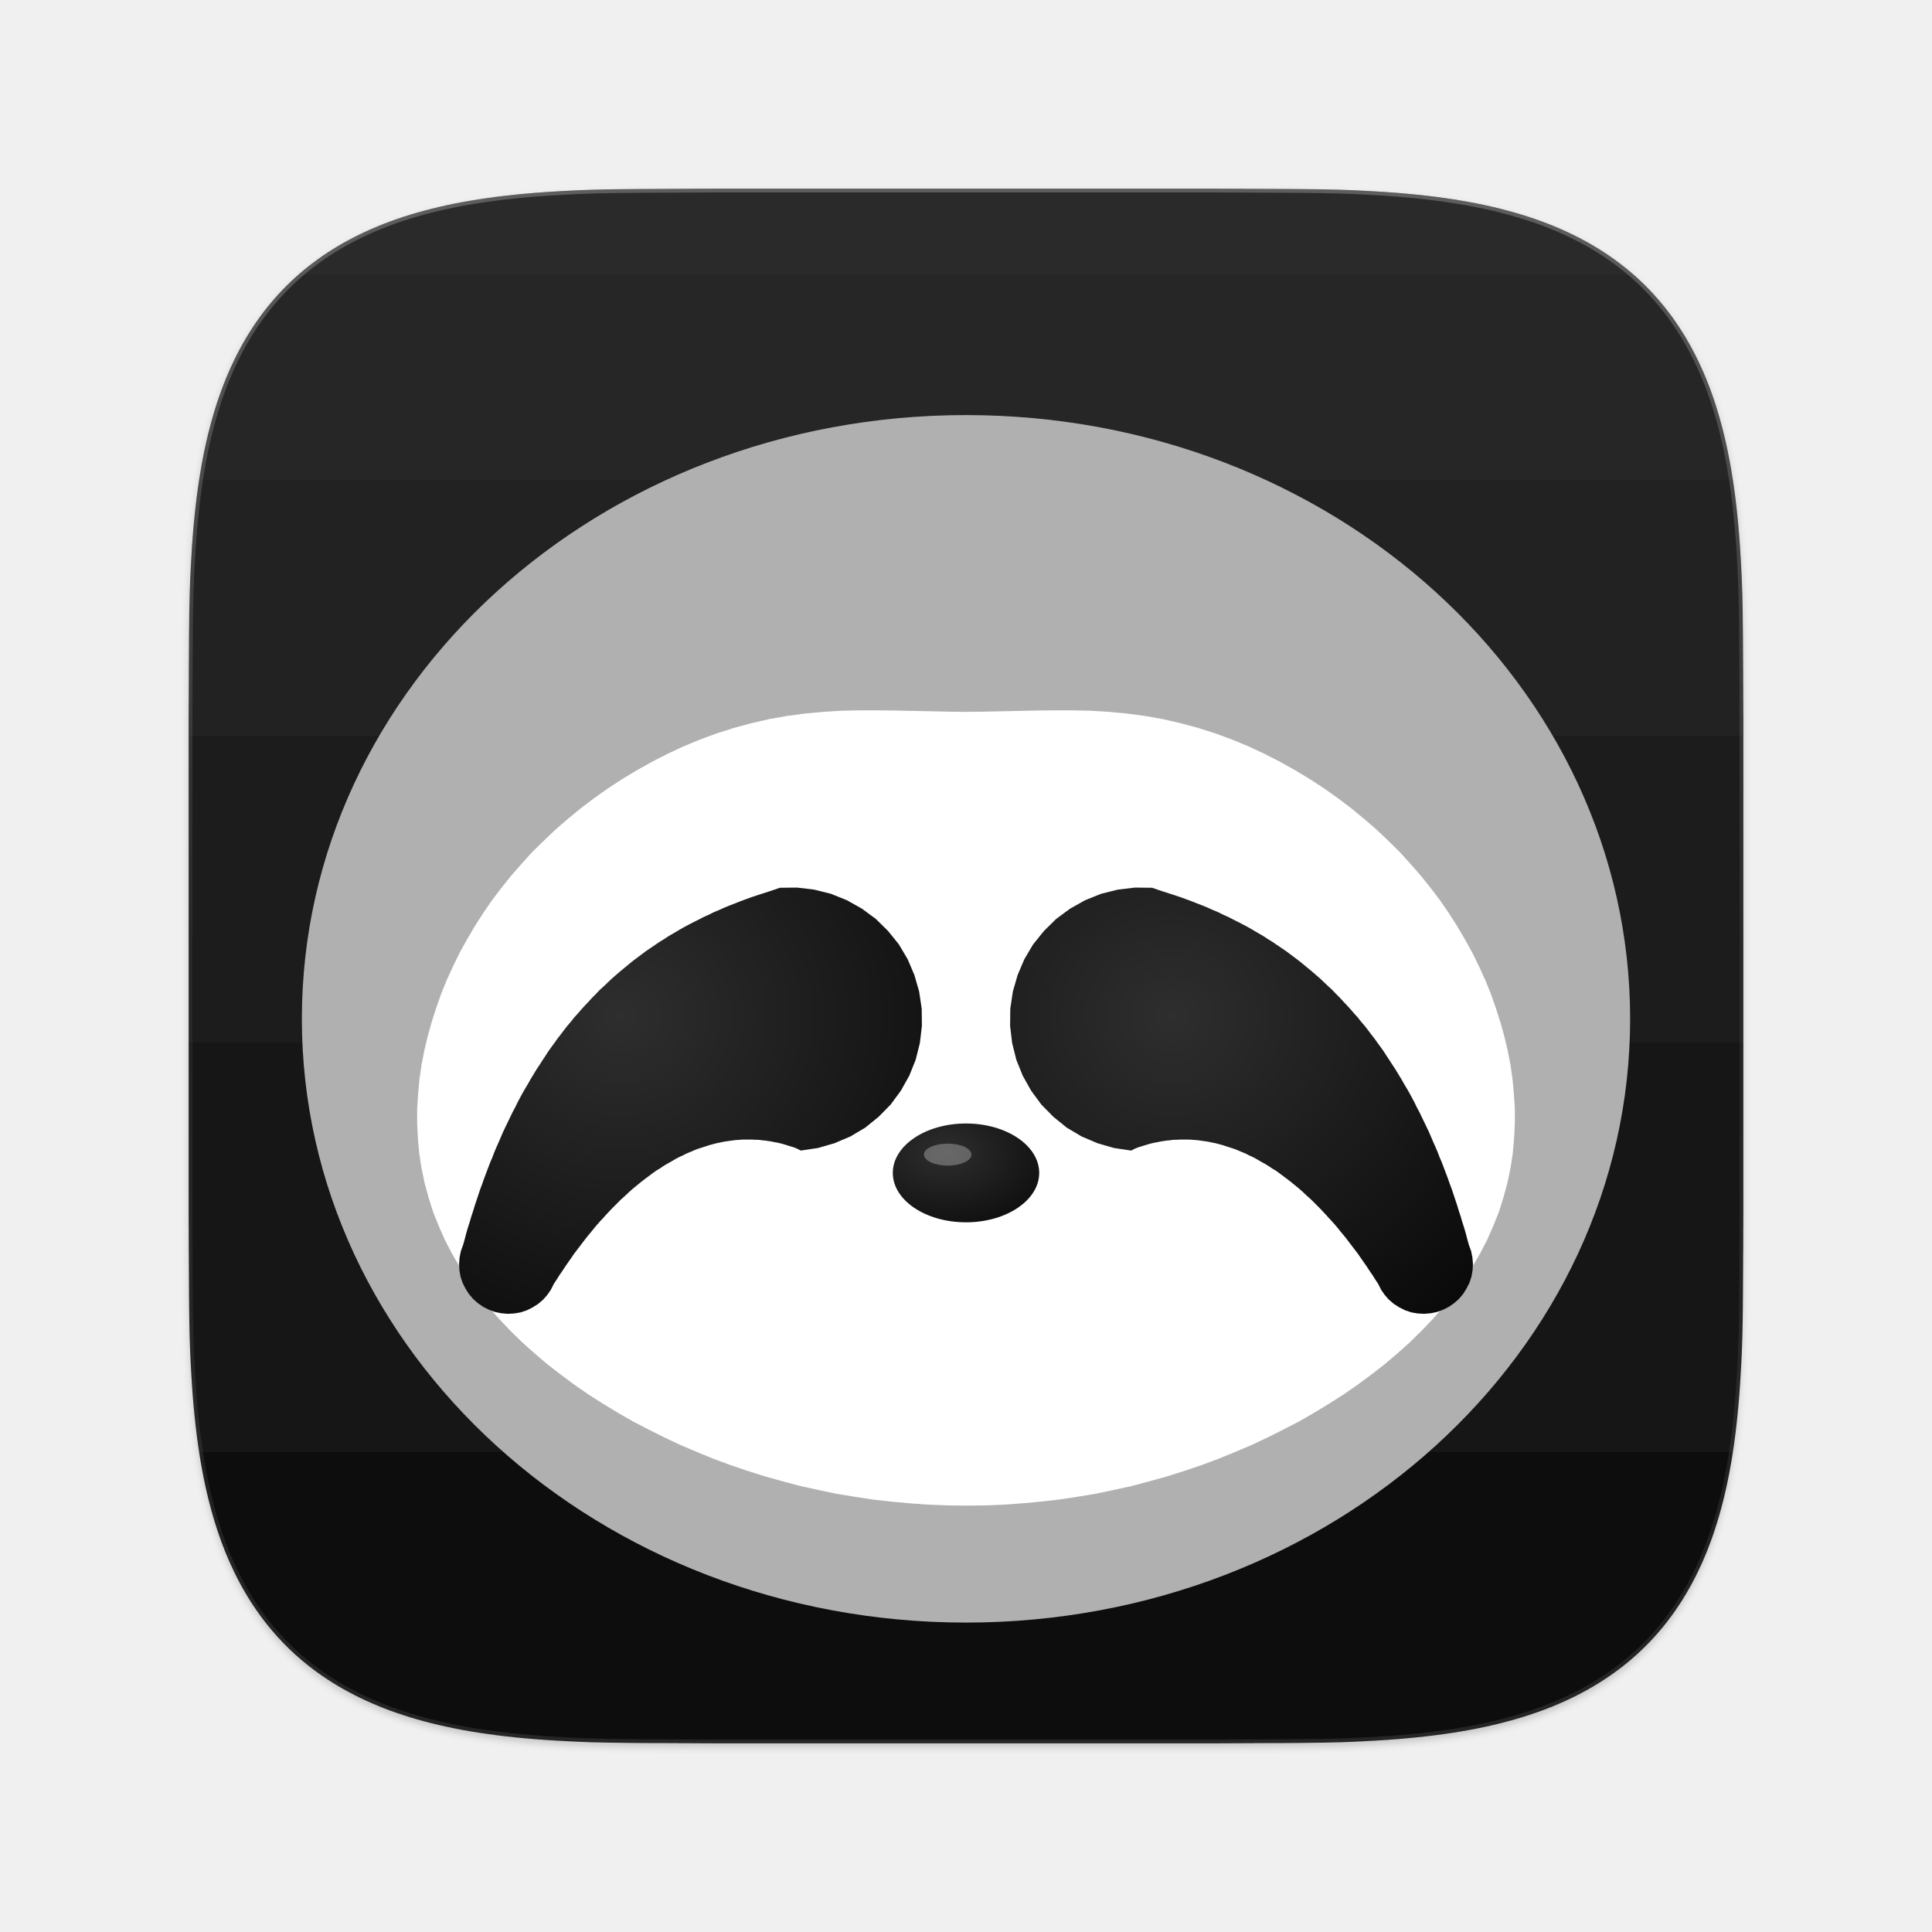
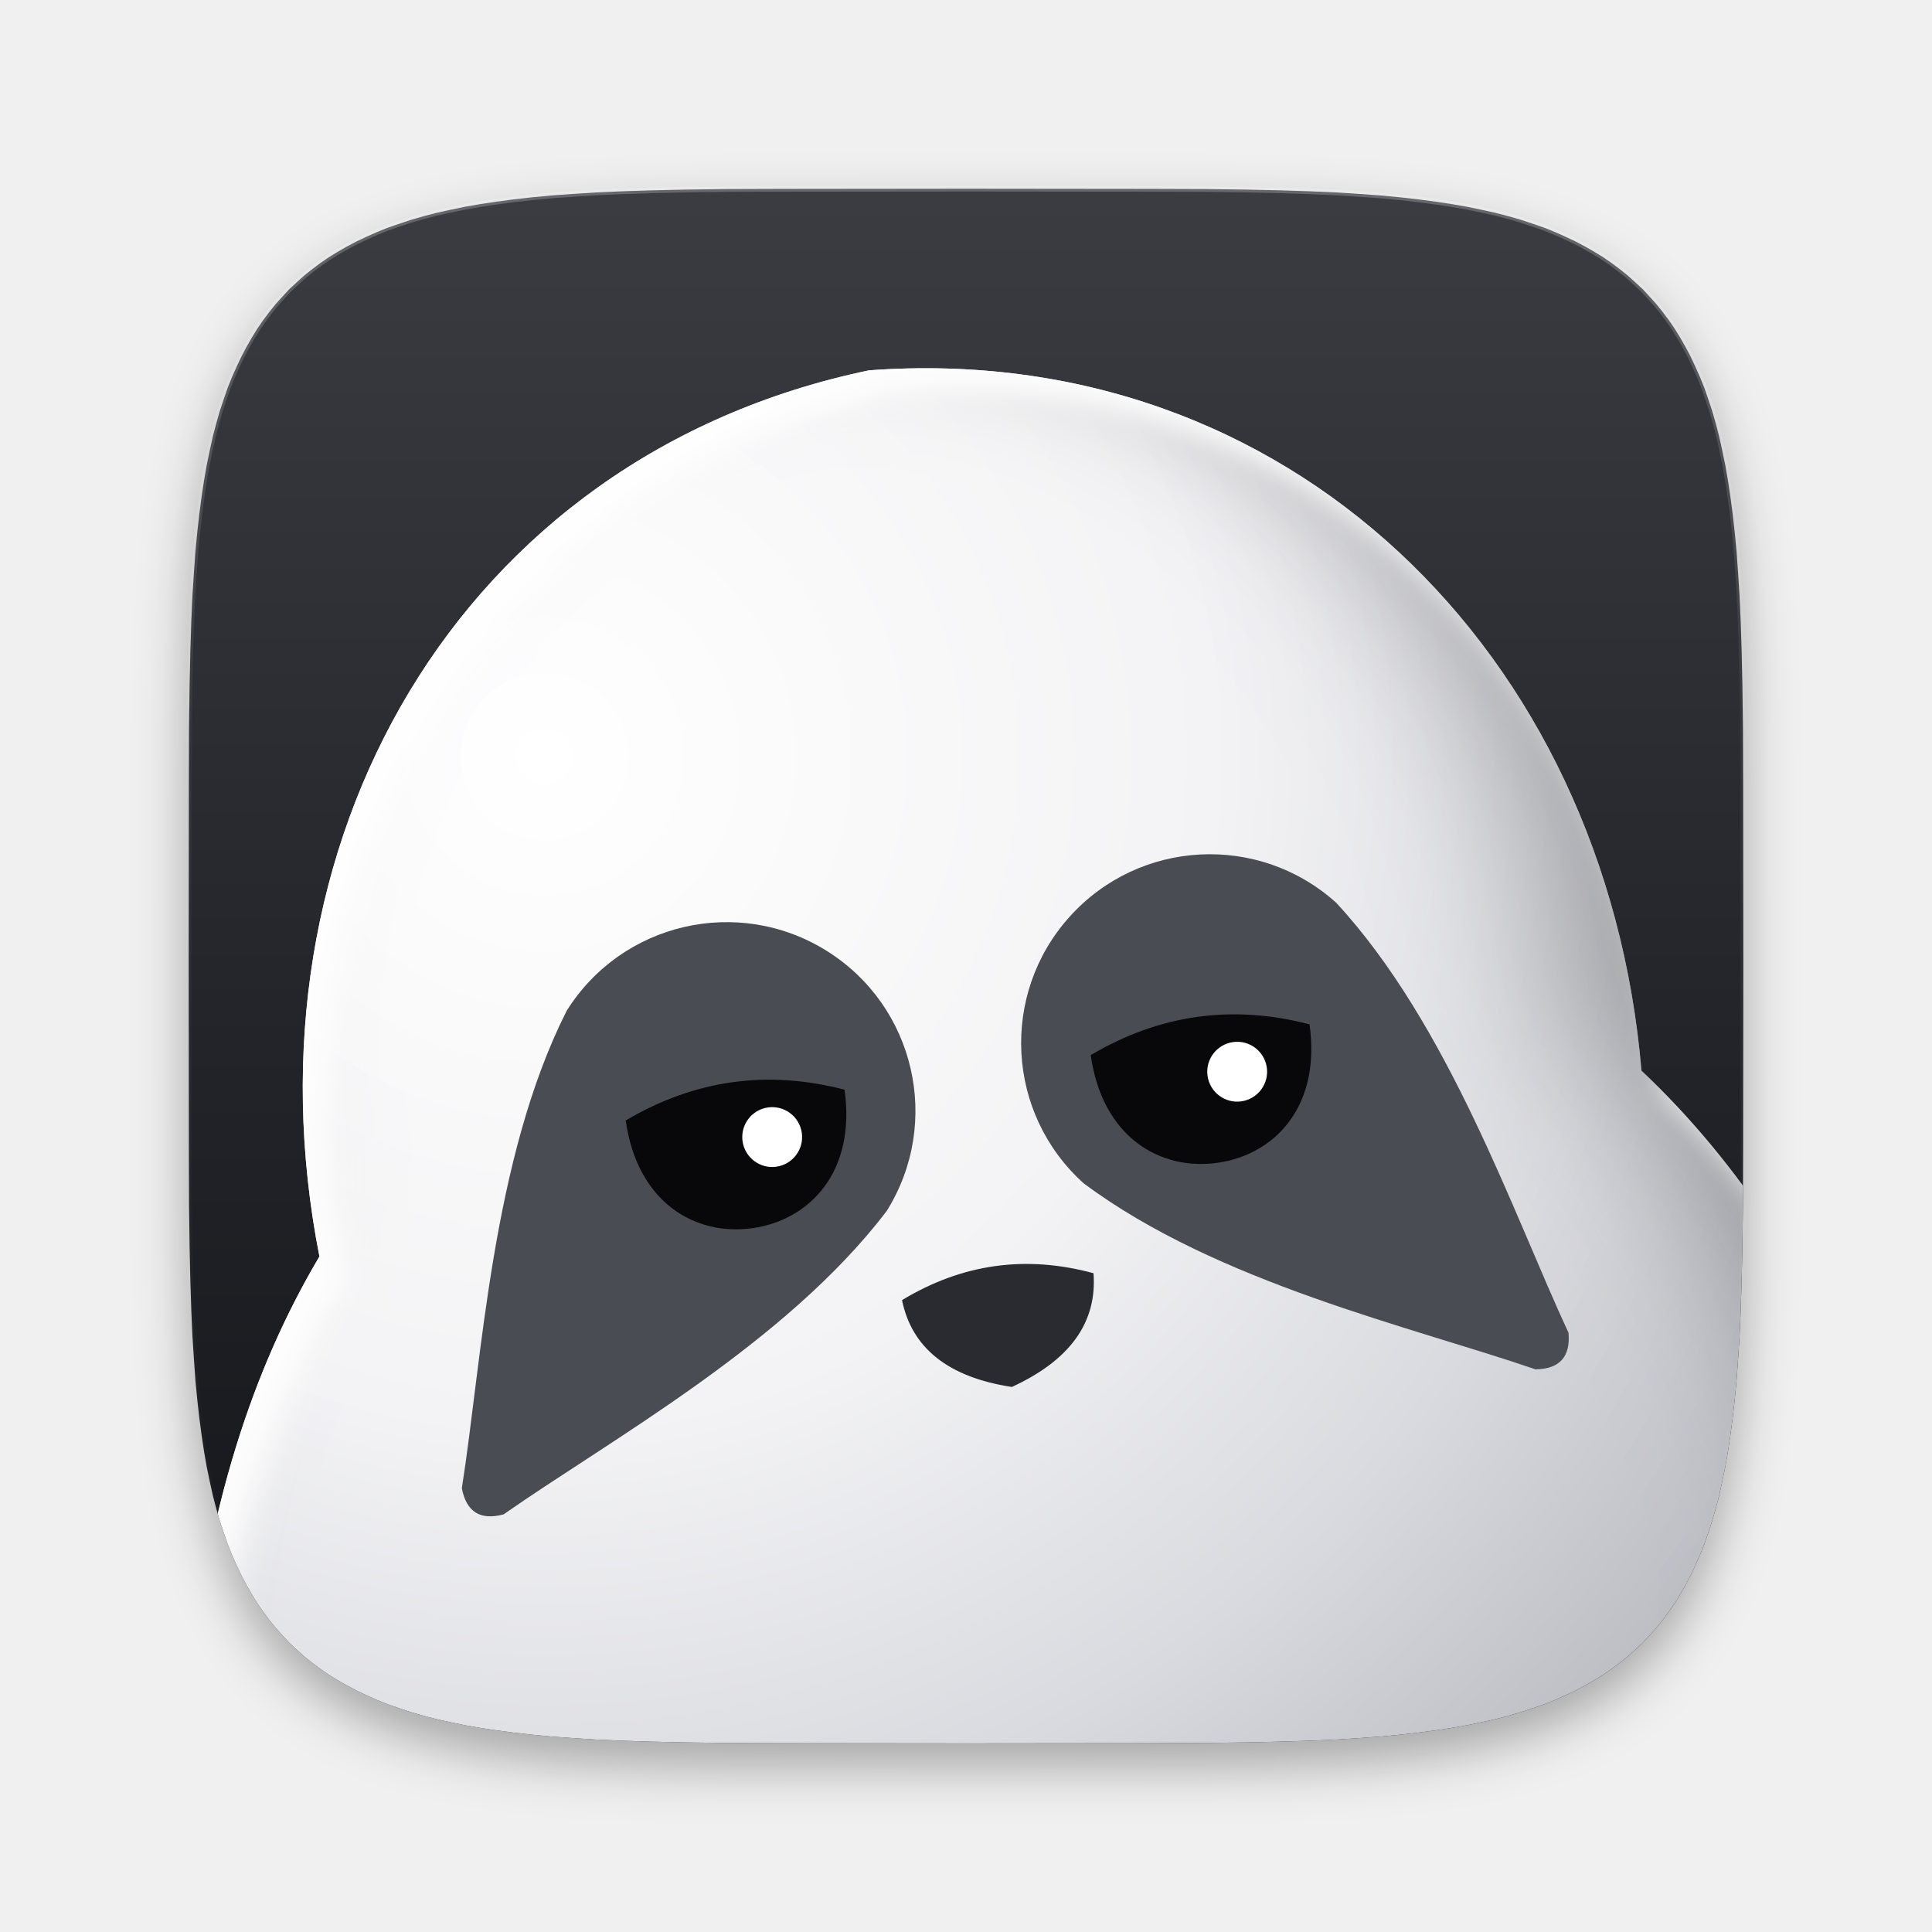
<svg xmlns="http://www.w3.org/2000/svg" viewBox="0 0 1024 1024" width="1024" height="1024">
  <defs>
-     <linearGradient id="body" x1="0" y1="0" x2="0" y2="1">
-       <stop offset="0" stop-color="#2A2A2A" />
-       <stop offset="1" stop-color="#0C0C0C" />
+     <path id="squircle" d="M924.0 512.0 L923.9 608.0 L923.8 638.6 L923.5 660.9 L923.1 679.0 L922.6 694.5 L922.0 708.2 L921.2 720.5 L920.4 731.8 L919.4 742.2 L918.3 751.9 L917.1 761.0 L915.8 769.6 L914.4 777.6 L912.8 785.3 L911.2 792.6 L909.4 799.5 L907.5 806.1 L905.4 812.4 L903.3 818.5 L901.0 824.2 L898.5 829.8 L896.0 835.1 L893.3 840.2 L890.5 845.1 L887.6 849.8 L884.5 854.3 L881.2 858.7 L877.9 862.8 L874.3 866.8 L870.7 870.7 L866.8 874.3 L862.8 877.9 L858.7 881.2 L854.3 884.5 L849.8 887.6 L845.1 890.5 L840.2 893.3 L835.1 896.0 L829.8 898.5 L824.2 901.0 L818.5 903.3 L812.4 905.4 L806.1 907.5 L799.5 909.4 L792.6 911.2 L785.3 912.8 L777.6 914.4 L769.6 915.8 L761.0 917.1 L751.9 918.3 L742.2 919.4 L731.8 920.4 L720.5 921.2 L708.2 922.0 L694.5 922.6 L679.0 923.1 L660.9 923.5 L638.6 923.8 L608.0 923.9 L512.0 924.0 L416.0 923.9 L385.4 923.8 L363.1 923.5 L345.0 923.1 L329.5 922.6 L315.8 922.0 L303.5 921.2 L292.2 920.4 L281.8 919.4 L272.1 918.3 L263.0 917.1 L254.4 915.8 L246.4 914.4 L238.7 912.8 L231.4 911.2 L224.5 909.4 L217.9 907.5 L211.6 905.4 L205.5 903.3 L199.8 901.0 L194.2 898.5 L188.9 896.0 L183.8 893.3 L178.9 890.5 L174.2 887.6 L169.7 884.5 L165.3 881.2 L161.2 877.9 L157.2 874.3 L153.3 870.7 L149.7 866.8 L146.1 862.8 L142.8 858.7 L139.5 854.3 L136.4 849.8 L133.5 845.1 L130.7 840.2 L128.0 835.1 L125.5 829.8 L123.0 824.2 L120.7 818.5 L118.6 812.4 L116.5 806.1 L114.6 799.5 L112.8 792.6 L111.2 785.3 L109.6 777.6 L108.2 769.6 L106.9 761.0 L105.7 751.9 L104.6 742.2 L103.6 731.8 L102.8 720.5 L102.0 708.2 L101.4 694.5 L100.9 679.0 L100.5 660.9 L100.2 638.6 L100.1 608.0 L100.0 512.0 L100.1 416.0 L100.2 385.4 L100.5 363.1 L100.9 345.0 L101.4 329.5 L102.0 315.8 L102.8 303.5 L103.6 292.2 L104.6 281.8 L105.7 272.1 L106.9 263.0 L108.2 254.4 L109.6 246.4 L111.2 238.7 L112.8 231.4 L114.6 224.5 L116.5 217.9 L118.6 211.6 L120.7 205.5 L123.0 199.8 L125.5 194.2 L128.0 188.9 L130.7 183.8 L133.5 178.9 L136.4 174.2 L139.5 169.7 L142.8 165.3 L146.1 161.2 L149.7 157.2 L153.3 153.3 L157.2 149.7 L161.2 146.1 L165.3 142.8 L169.7 139.5 L174.2 136.4 L178.9 133.5 L183.8 130.7 L188.9 128.0 L194.2 125.5 L199.8 123.0 L205.5 120.7 L211.6 118.6 L217.9 116.5 L224.5 114.6 L231.4 112.8 L238.7 111.2 L246.4 109.6 L254.4 108.2 L263.0 106.9 L272.1 105.7 L281.8 104.6 L292.2 103.6 L303.5 102.8 L315.8 102.0 L329.5 101.4 L345.0 100.9 L363.1 100.5 L385.4 100.2 L416.0 100.1 L512.0 100.0 L608.0 100.1 L638.6 100.2 L660.9 100.5 L679.0 100.9 L694.5 101.4 L708.2 102.0 L720.5 102.8 L731.8 103.6 L742.2 104.6 L751.9 105.7 L761.0 106.9 L769.6 108.2 L777.6 109.6 L785.3 111.2 L792.6 112.8 L799.5 114.6 L806.1 116.5 L812.4 118.6 L818.5 120.7 L824.2 123.0 L829.8 125.5 L835.1 128.0 L840.2 130.7 L845.1 133.5 L849.8 136.4 L854.3 139.5 L858.7 142.8 L862.8 146.1 L866.8 149.7 L870.7 153.3 L874.3 157.2 L877.9 161.2 L881.2 165.3 L884.5 169.7 L887.6 174.2 L890.5 178.9 L893.3 183.8 L896.0 188.9 L898.5 194.2 L901.0 199.8 L903.3 205.5 L905.4 211.6 L907.5 217.9 L909.4 224.5 L911.2 231.4 L912.8 238.7 L914.4 246.4 L915.8 254.4 L917.1 263.0 L918.3 272.1 L919.4 281.8 L920.4 292.2 L921.2 303.5 L922.0 315.8 L922.6 329.5 L923.1 345.0 L923.5 363.1 L923.8 385.4 L923.9 416.0 Z" />
+     <clipPath id="clip">
+       <use href="#squircle" />
+     </clipPath>
+     <linearGradient id="bg" x1="0" y1="0" x2="0" y2="1">
+       <stop offset="0" stop-color="#3a3c42" />
+       <stop offset="0.55" stop-color="#232429" />
+       <stop offset="1" stop-color="#141519" />
    </linearGradient>
-     <linearGradient id="edge" x1="0" y1="0" x2="0" y2="1">
-       <stop offset="0" stop-color="#FFF" stop-opacity="0.24" />
-       <stop offset="0.5" stop-color="#FFF" stop-opacity="0.05" />
-       <stop offset="1" stop-color="#FFF" stop-opacity="0.10" />
+     <linearGradient id="rim" x1="0" y1="0" x2="0" y2="1">
+       <stop offset="0" stop-color="#fff" stop-opacity="0.22" />
+       <stop offset="0.35" stop-color="#fff" stop-opacity="0.04" />
+       <stop offset="1" stop-color="#fff" stop-opacity="0" />
    </linearGradient>
-     <filter id="shadow" x="-20%" y="-20%" width="140%" height="140%">
-       <feDropShadow dx="0" dy="12" stdDeviation="14" flood-color="#000" flood-opacity="0.30" />
-       <feDropShadow dx="0" dy="2" stdDeviation="2" flood-color="#000" flood-opacity="0.18" />
-     </filter>
-     <clipPath id="sq">
-       <path d="M643.84 100C662.61 100.12 686.07 100.12 700.16 100.35C714.26 100.59 719.95 100.94 728.41 101.41C736.88 101.88 743.98 102.47 750.97 103.18C757.96 103.89 764.25 104.71 770.35 105.66C776.44 106.6 782.09 107.66 787.54 108.84C793 110.03 798.12 111.33 803.07 112.75C808.01 114.17 812.7 115.71 817.22 117.37C821.74 119.04 826.04 120.82 830.19 122.73C834.34 124.64 838.3 126.67 842.11 128.82C845.92 130.98 849.56 133.26 853.06 135.67C856.57 138.07 859.91 140.61 863.12 143.27C866.33 145.94 869.4 148.74 872.33 151.67C875.26 154.6 878.06 157.67 880.73 160.88C883.39 164.09 885.93 167.43 888.33 170.94C890.74 174.44 893.02 178.08 895.18 181.89C897.33 185.7 899.36 189.66 901.27 193.81C903.18 197.96 904.96 202.26 906.63 206.78C908.29 211.3 909.83 215.99 911.25 220.93C912.67 225.88 913.97 231 915.16 236.46C916.34 241.91 917.4 247.56 918.34 253.65C919.29 259.75 920.11 266.04 920.82 273.03C921.53 280.02 922.12 287.12 922.59 295.59C923.06 304.05 923.41 309.74 923.65 323.84C923.88 337.93 923.88 361.39 924 380.16L924 643.84C923.88 662.61 923.88 686.07 923.65 700.16C923.41 714.26 923.06 719.95 922.59 728.41C922.12 736.88 921.53 743.98 920.82 750.97C920.11 757.96 919.29 764.25 918.34 770.35C917.4 776.44 916.34 782.09 915.16 787.54C913.97 793 912.67 798.12 911.25 803.07C909.83 808.01 908.29 812.7 906.63 817.22C904.96 821.74 903.18 826.04 901.27 830.19C899.36 834.34 897.33 838.3 895.18 842.11C893.02 845.92 890.74 849.56 888.33 853.06C885.93 856.57 883.39 859.91 880.73 863.12C878.06 866.33 875.26 869.4 872.33 872.33C869.4 875.26 866.33 878.06 863.12 880.73C859.91 883.39 856.57 885.93 853.06 888.33C849.56 890.74 845.92 893.02 842.11 895.18C838.3 897.33 834.34 899.36 830.19 901.27C826.04 903.18 821.74 904.96 817.22 906.63C812.7 908.29 808.01 909.83 803.07 911.25C798.12 912.67 793 913.97 787.54 915.16C782.09 916.34 776.44 917.4 770.35 918.34C764.25 919.29 757.96 920.11 750.97 920.82C743.98 921.53 736.88 922.12 728.41 922.59C719.95 923.06 714.26 923.41 700.16 923.65C686.07 923.88 662.61 923.88 643.84 924L380.16 924C361.39 923.88 337.93 923.88 323.84 923.65C309.74 923.41 304.05 923.06 295.59 922.59C287.12 922.12 280.02 921.53 273.03 920.82C266.04 920.11 259.75 919.29 253.65 918.34C247.56 917.4 241.91 916.34 236.46 915.16C231 913.97 225.88 912.67 220.93 911.25C215.99 909.83 211.3 908.29 206.78 906.63C202.26 904.96 197.96 903.18 193.81 901.27C189.66 899.36 185.7 897.33 181.89 895.18C178.08 893.02 174.44 890.74 170.94 888.33C167.43 885.93 164.09 883.39 160.88 880.73C157.67 878.06 154.6 875.26 151.67 872.33C148.74 869.4 145.94 866.33 143.27 863.12C140.61 859.91 138.07 856.57 135.67 853.06C133.26 849.56 130.98 845.92 128.82 842.11C126.67 838.3 124.64 834.34 122.73 830.19C120.82 826.04 119.04 821.74 117.37 817.22C115.71 812.7 114.17 808.01 112.75 803.07C111.33 798.12 110.03 793 108.84 787.54C107.66 782.09 106.6 776.44 105.66 770.35C104.71 764.25 103.89 757.96 103.18 750.97C102.47 743.98 101.88 736.88 101.41 728.41C100.94 719.95 100.59 714.26 100.35 700.16C100.12 686.07 100.12 662.61 100 643.84L100 380.16C100.12 361.39 100.12 337.93 100.35 323.84C100.59 309.74 100.94 304.05 101.41 295.59C101.88 287.12 102.47 280.02 103.18 273.03C103.89 266.04 104.71 259.75 105.66 253.65C106.6 247.56 107.66 241.91 108.84 236.46C110.03 231 111.33 225.88 112.75 220.93C114.17 215.99 115.71 211.3 117.37 206.78C119.04 202.26 120.82 197.96 122.73 193.81C124.64 189.66 126.67 185.7 128.82 181.89C130.98 178.08 133.26 174.44 135.67 170.94C138.07 167.43 140.61 164.09 143.27 160.88C145.94 157.67 148.74 154.6 151.67 151.67C154.6 148.74 157.67 145.94 160.88 143.27C164.09 140.61 167.43 138.07 170.94 135.67C174.44 133.26 178.08 130.98 181.89 128.82C185.7 126.67 189.66 124.64 193.81 122.73C197.96 120.82 202.26 119.04 206.78 117.37C211.3 115.71 215.99 114.17 220.93 112.75C225.88 111.33 231 110.03 236.46 108.84C241.91 107.66 247.56 106.6 253.65 105.66C259.75 104.71 266.04 103.89 273.03 103.18C280.02 102.47 287.12 101.88 295.59 101.41C304.05 100.94 309.74 100.59 323.84 100.35C337.93 100.12 361.39 100.12 380.16 100Z" />
+     <radialGradient id="body" cx="0.30" cy="0.18" r="0.95">
+       <stop offset="0" stop-color="#ffffff" />
+       <stop offset="0.38" stop-color="#f3f3f5" />
+       <stop offset="0.62" stop-color="#d9dadf" />
+       <stop offset="0.86" stop-color="#b4b6bc" />
+       <stop offset="1" stop-color="#8a8c93" />
+     </radialGradient>
+     <linearGradient id="eye" x1="0" y1="0" x2="0" y2="1">
+       <stop offset="0" stop-color="#050506" />
+       <stop offset="1" stop-color="#26272c" />
+     </linearGradient>
+     <linearGradient id="patch" x1="0" y1="0" x2="0" y2="1">
+       <stop offset="0" stop-color="#6c6e75" />
+       <stop offset="1" stop-color="#4a4c53" />
+     </linearGradient>
+     <linearGradient id="claw" x1="0" y1="0" x2="0" y2="1">
+       <stop offset="0" stop-color="#8d8f96" />
+       <stop offset="1" stop-color="#45474d" />
+     </linearGradient>
+     <radialGradient id="ring" cx="0.5" cy="0.5" r="0.5">
+       <stop offset="0.47" stop-color="#8e9097" stop-opacity="0" />
+       <stop offset="0.6" stop-color="#8e9097" stop-opacity="0.4" />
+       <stop offset="1" stop-color="#8e9097" stop-opacity="0.4" />
+     </radialGradient>
+     <clipPath id="headClip">
+       <path d="M 112 1110 C 112 880 150 742 222 652 C 212 470 318 334 452 304 Q 452 270 478 250 Q 480 276 500 290 Q 512 254 548 244 Q 534 272 546 298 Q 566 284 584 290 Q 574 300 578 310 C 716 342 816 480 802 652 C 874 742 912 880 912 1110 Z" />
    </clipPath>
-     <radialGradient id="fur" cx="0.34" cy="0.22" r="0.95">
-       <stop offset="0" stop-color="#F2F2F2" />
-       <stop offset="0.4" stop-color="#D9D9D9" />
-       <stop offset="0.75" stop-color="#ADADAD" />
-       <stop offset="1" stop-color="#7E7E7E" />
-     </radialGradient>
-     <radialGradient id="furC" cx="0.34" cy="0.2" r="0.95">
-       <stop offset="0" stop-color="#E4E4E4" />
-       <stop offset="0.45" stop-color="#BDBDBD" />
-       <stop offset="0.8" stop-color="#8A8A8A" />
-       <stop offset="1" stop-color="#626262" />
-     </radialGradient>
-     <radialGradient id="face" cx="0.4" cy="0.3" r="0.8">
-       <stop offset="0" stop-color="#FFFFFF" />
-       <stop offset="0.7" stop-color="#FBFBFB" />
-       <stop offset="1" stop-color="#EFEFEF" />
-     </radialGradient>
-     <radialGradient id="mask" cx="0.35" cy="0.3" r="0.9">
-       <stop offset="0" stop-color="#2E2E2E" />
-       <stop offset="1" stop-color="#0A0A0A" />
-     </radialGradient>
-     <filter id="soft" x="-20%" y="-20%" width="140%" height="140%">
-       <feGaussianBlur stdDeviation="10" />
-     </filter>
-     <filter id="halo" x="-30%" y="-30%" width="160%" height="160%">
-       <feGaussianBlur stdDeviation="22" />
-     </filter>
-     <filter id="soft3" x="-20%" y="-20%" width="140%" height="140%">
-       <feGaussianBlur stdDeviation="2.5" />
-     </filter>
-     <filter id="soft4" x="-20%" y="-20%" width="140%" height="140%">
-       <feGaussianBlur stdDeviation="4" />
-     </filter>
-     <filter id="cast" x="-30%" y="-30%" width="160%" height="160%">
-       <feGaussianBlur in="SourceAlpha" stdDeviation="16" />
-       <feOffset dx="10" dy="18" />
-       <feComponentTransfer>
-         <feFuncA type="linear" slope="0.55" />
-       </feComponentTransfer>
+     <filter id="sculpt" x="-20%" y="-20%" width="140%" height="140%">
+       <feGaussianBlur in="SourceAlpha" stdDeviation="30" result="b1" />
+       <feOffset in="b1" dx="-34" dy="-26" result="o1" />
+       <feComposite in="SourceAlpha" in2="o1" operator="out" result="edge1" />
+       <feFlood flood-color="#3e4047" flood-opacity="0.55" />
+       <feComposite in2="edge1" operator="in" result="shade" />
+       <feGaussianBlur in="SourceAlpha" stdDeviation="6" result="b2" />
+       <feOffset in="b2" dx="10" dy="12" result="o2" />
+       <feComposite in="SourceAlpha" in2="o2" operator="out" result="edge2" />
+       <feFlood flood-color="#ffffff" flood-opacity="0.9" />
+       <feComposite in2="edge2" operator="in" result="shine" />
      <feMerge>
-         <feMergeNode />
        <feMergeNode in="SourceGraphic" />
+         <feMergeNode in="shade" />
+         <feMergeNode in="shine" />
      </feMerge>
    </filter>
-     <filter id="inner" x="-10%" y="-10%" width="120%" height="120%">
-       <feComponentTransfer in="SourceAlpha">
-         <feFuncA type="table" tableValues="1 0" />
+     <filter id="cast" x="-20%" y="-20%" width="140%" height="140%">
+       <feGaussianBlur in="SourceAlpha" stdDeviation="22" />
+       <feOffset dx="10" dy="6" />
+       <feComponentTransfer>
+         <feFuncA type="linear" slope="0.7" />
      </feComponentTransfer>
-       <feGaussianBlur stdDeviation="14" />
-       <feOffset dx="-10" dy="-16" />
-       <feFlood flood-color="#000" flood-opacity="0.28" />
-       <feComposite operator="in" />
-       <feComposite in2="SourceAlpha" operator="in" />
+     </filter>
+     <filter id="eyeInset" x="-30%" y="-30%" width="160%" height="160%">
+       <feGaussianBlur in="SourceAlpha" stdDeviation="5" result="b" />
+       <feOffset in="b" dx="4" dy="7" result="o" />
+       <feComposite in="SourceAlpha" in2="o" operator="out" result="e" />
+       <feFlood flood-color="#000" flood-opacity="0.9" />
+       <feComposite in2="e" operator="in" result="s" />
      <feMerge>
        <feMergeNode in="SourceGraphic" />
-         <feMergeNode />
+         <feMergeNode in="s" />
      </feMerge>
    </filter>
+     <filter id="patchSoft" x="-10%" y="-10%" width="120%" height="120%">
+       <feGaussianBlur stdDeviation="2.2" />
+     </filter>
+     <filter id="clawDrop" x="-40%" y="-20%" width="180%" height="150%">
+       <feDropShadow dx="3" dy="5" stdDeviation="3" flood-color="#000" flood-opacity="0.35" />
+     </filter>
+     <filter id="tileDrop" x="-10%" y="-10%" width="120%" height="125%">
+       <feGaussianBlur stdDeviation="14" />
+     </filter>
  </defs>
-   <g filter="url(#shadow)">
-     <path d="M643.84 100C662.61 100.12 686.07 100.12 700.16 100.35C714.26 100.59 719.95 100.94 728.41 101.41C736.88 101.88 743.98 102.47 750.97 103.18C757.96 103.89 764.25 104.71 770.35 105.66C776.44 106.6 782.09 107.66 787.54 108.84C793 110.03 798.12 111.33 803.07 112.75C808.01 114.17 812.7 115.71 817.22 117.37C821.74 119.04 826.04 120.82 830.19 122.73C834.34 124.64 838.3 126.67 842.11 128.82C845.92 130.98 849.56 133.26 853.06 135.67C856.57 138.07 859.91 140.61 863.12 143.27C866.33 145.94 869.4 148.74 872.33 151.67C875.26 154.6 878.06 157.67 880.73 160.88C883.39 164.09 885.93 167.43 888.33 170.94C890.74 174.44 893.02 178.08 895.18 181.89C897.33 185.7 899.36 189.66 901.27 193.81C903.18 197.96 904.96 202.26 906.63 206.78C908.29 211.3 909.83 215.99 911.25 220.93C912.67 225.88 913.97 231 915.16 236.46C916.34 241.91 917.4 247.56 918.34 253.65C919.29 259.75 920.11 266.04 920.82 273.03C921.53 280.02 922.12 287.12 922.59 295.59C923.06 304.05 923.41 309.74 923.65 323.84C923.88 337.93 923.88 361.39 924 380.16L924 643.84C923.88 662.61 923.88 686.07 923.65 700.16C923.41 714.26 923.06 719.95 922.59 728.41C922.12 736.88 921.53 743.98 920.82 750.97C920.11 757.96 919.29 764.25 918.34 770.35C917.4 776.44 916.34 782.09 915.16 787.54C913.97 793 912.67 798.12 911.25 803.07C909.83 808.01 908.29 812.7 906.63 817.22C904.96 821.74 903.18 826.04 901.27 830.19C899.36 834.34 897.33 838.3 895.18 842.11C893.02 845.92 890.74 849.56 888.33 853.06C885.93 856.57 883.39 859.91 880.73 863.12C878.06 866.33 875.26 869.4 872.33 872.33C869.4 875.26 866.33 878.06 863.12 880.73C859.91 883.39 856.57 885.93 853.06 888.33C849.56 890.74 845.92 893.02 842.11 895.18C838.3 897.33 834.34 899.36 830.19 901.27C826.04 903.18 821.74 904.96 817.22 906.63C812.7 908.29 808.01 909.83 803.07 911.25C798.12 912.67 793 913.97 787.54 915.16C782.09 916.34 776.44 917.4 770.35 918.34C764.25 919.29 757.96 920.11 750.97 920.82C743.98 921.53 736.88 922.12 728.41 922.59C719.95 923.06 714.26 923.41 700.16 923.65C686.07 923.88 662.61 923.88 643.84 924L380.16 924C361.39 923.88 337.93 923.88 323.84 923.65C309.74 923.41 304.05 923.06 295.59 922.59C287.12 922.12 280.02 921.53 273.03 920.82C266.04 920.11 259.75 919.29 253.65 918.34C247.56 917.4 241.91 916.34 236.46 915.16C231 913.97 225.88 912.67 220.93 911.25C215.99 909.83 211.3 908.29 206.78 906.63C202.26 904.96 197.96 903.18 193.81 901.27C189.66 899.36 185.7 897.33 181.89 895.18C178.08 893.02 174.44 890.74 170.94 888.33C167.43 885.93 164.09 883.39 160.88 880.73C157.67 878.06 154.6 875.26 151.67 872.33C148.74 869.4 145.94 866.33 143.27 863.12C140.61 859.91 138.07 856.57 135.67 853.06C133.26 849.56 130.98 845.92 128.82 842.11C126.67 838.3 124.64 834.34 122.73 830.19C120.82 826.04 119.04 821.74 117.37 817.22C115.71 812.7 114.17 808.01 112.75 803.07C111.33 798.12 110.03 793 108.84 787.54C107.66 782.09 106.6 776.44 105.66 770.35C104.71 764.25 103.89 757.96 103.18 750.97C102.47 743.98 101.88 736.88 101.41 728.41C100.94 719.95 100.59 714.26 100.35 700.16C100.12 686.07 100.12 662.61 100 643.84L100 380.16C100.12 361.39 100.12 337.93 100.35 323.84C100.59 309.74 100.94 304.05 101.41 295.59C101.88 287.12 102.47 280.02 103.18 273.03C103.89 266.04 104.71 259.75 105.66 253.65C106.6 247.56 107.66 241.91 108.84 236.46C110.03 231 111.33 225.88 112.75 220.93C114.17 215.99 115.71 211.3 117.37 206.78C119.04 202.26 120.82 197.96 122.73 193.81C124.64 189.66 126.67 185.7 128.82 181.89C130.98 178.08 133.26 174.44 135.67 170.94C138.07 167.43 140.61 164.09 143.27 160.88C145.94 157.67 148.74 154.6 151.67 151.67C154.6 148.74 157.67 145.94 160.88 143.27C164.09 140.61 167.43 138.07 170.94 135.67C174.44 133.26 178.08 130.98 181.89 128.82C185.7 126.67 189.66 124.64 193.81 122.73C197.96 120.82 202.26 119.04 206.78 117.37C211.3 115.71 215.99 114.17 220.93 112.75C225.88 111.33 231 110.03 236.46 108.84C241.91 107.66 247.56 106.6 253.65 105.66C259.75 104.71 266.04 103.89 273.03 103.18C280.02 102.47 287.12 101.88 295.59 101.41C304.05 100.94 309.74 100.59 323.84 100.35C337.93 100.12 361.39 100.12 380.16 100Z" fill="url(#body)" />
-   </g>
-   <g clip-path="url(#sq)">
-     <g transform="translate(512 540)">
-       <ellipse cx="0" cy="0" rx="352" ry="320" fill="#B0B0B0" />
-       <path d="M290.4 40 L290.9 47.8 L290.9 55.6 L290.5 63.4 L289.8 71.3 L288.6 79.1 L287 86.8 L284.9 94.5 L282.5 102.2 L279.5 109.7 L276.2 117.2 L272.4 124.5 L268.2 131.7 L263.7 138.7 L258.7 145.6 L253.4 152.3 L247.7 158.8 L241.7 165.1 L235.4 171.3 L228.8 177.2 L222 183 L214.9 188.5 L207.6 193.9 L200.1 199.1 L192.4 204 L184.5 208.8 L176.5 213.4 L168.2 217.7 L159.8 221.9 L151.3 225.9 L142.6 229.6 L133.8 233.2 L124.9 236.5 L115.8 239.6 L106.6 242.5 L97.3 245.1 L87.9 247.6 L78.3 249.7 L68.8 251.7 L59.1 253.3 L49.3 254.8 L39.5 255.9 L29.7 256.8 L19.8 257.5 L9.9 257.9 L0 258 L-9.9 257.9 L-19.8 257.5 L-29.7 256.8 L-39.5 255.9 L-49.3 254.8 L-59.1 253.3 L-68.8 251.7 L-78.3 249.7 L-87.9 247.6 L-97.3 245.1 L-106.6 242.5 L-115.8 239.6 L-124.9 236.5 L-133.8 233.2 L-142.6 229.6 L-151.3 225.9 L-159.8 221.9 L-168.2 217.7 L-176.5 213.4 L-184.5 208.8 L-192.4 204 L-200.1 199.1 L-207.6 193.9 L-214.9 188.5 L-222 183 L-228.8 177.2 L-235.4 171.3 L-241.7 165.1 L-247.7 158.8 L-253.4 152.3 L-258.7 145.6 L-263.7 138.7 L-268.2 131.7 L-272.4 124.5 L-276.2 117.2 L-279.5 109.7 L-282.5 102.2 L-284.9 94.5 L-287 86.8 L-288.6 79.1 L-289.8 71.3 L-290.5 63.4 L-290.9 55.6 L-290.9 47.8 L-290.4 40 L-289.7 32.2 L-288.6 24.5 L-287.1 16.8 L-285.3 9.2 L-283.2 1.7 L-280.8 -5.8 L-278.2 -13.2 L-275.2 -20.6 L-271.9 -27.8 L-268.4 -35 L-264.5 -42 L-260.4 -49 L-256 -55.9 L-251.4 -62.6 L-246.4 -69.2 L-241.2 -75.7 L-235.7 -82 L-230 -88.3 L-223.9 -94.3 L-217.7 -100.2 L-211.1 -105.9 L-204.3 -111.5 L-197.3 -116.8 L-190 -122 L-182.5 -126.9 L-174.7 -131.6 L-166.7 -136.1 L-158.5 -140.3 L-150 -144.3 L-141.3 -147.9 L-132.4 -151.2 L-123.3 -154.1 L-114.1 -156.6 L-104.6 -158.8 L-95.1 -160.5 L-85.4 -161.8 L-75.7 -162.7 L-66 -163.3 L-56.4 -163.5 L-46.8 -163.5 L-37.2 -163.4 L-27.8 -163.2 L-18.5 -163 L-9.2 -162.8 L-0 -162.7 L9.2 -162.8 L18.5 -163 L27.8 -163.2 L37.2 -163.4 L46.8 -163.5 L56.4 -163.5 L66 -163.3 L75.7 -162.7 L85.4 -161.8 L95.1 -160.5 L104.6 -158.8 L114.1 -156.6 L123.3 -154.1 L132.4 -151.2 L141.3 -147.9 L150 -144.3 L158.5 -140.3 L166.7 -136.1 L174.7 -131.6 L182.5 -126.9 L190 -122 L197.3 -116.8 L204.3 -111.5 L211.1 -105.9 L217.7 -100.2 L223.9 -94.3 L230 -88.3 L235.7 -82 L241.2 -75.7 L246.4 -69.2 L251.4 -62.6 L256 -55.9 L260.4 -49 L264.5 -42 L268.4 -35 L271.9 -27.8 L275.2 -20.6 L278.2 -13.2 L280.8 -5.8 L283.2 1.7 L285.3 9.2 L287.1 16.8 L288.6 24.5 L289.7 32.2Z" fill="#FFFFFF" />
-       <g transform="translate(0 6) scale(0.97)">
-         <path d="M-101.7 -77.8 L-104.9 -76.7 L-107.9 -75.7 L-111 -74.7 L-114.1 -73.7 L-117.1 -72.7 L-120.1 -71.6 L-123.1 -70.5 L-126.1 -69.3 L-129 -68.2 L-131.9 -67 L-134.8 -65.7 L-137.7 -64.5 L-140.5 -63.1 L-143.4 -61.8 L-146.1 -60.4 L-148.9 -59 L-151.6 -57.6 L-154.4 -56.1 L-157 -54.6 L-159.7 -53 L-162.3 -51.5 L-164.9 -49.8 L-167.5 -48.2 L-170 -46.5 L-172.5 -44.8 L-175 -43.1 L-177.4 -41.3 L-179.8 -39.5 L-182.2 -37.7 L-184.5 -35.8 L-186.8 -33.9 L-189.1 -32 L-191.4 -30 L-193.6 -28.1 L-195.8 -26 L-197.9 -24 L-200.1 -22 L-202.1 -19.9 L-204.2 -17.8 L-206.2 -15.6 L-208.2 -13.5 L-210.2 -11.3 L-212.1 -9.1 L-214.1 -6.9 L-215.9 -4.6 L-217.8 -2.4 L-219.6 -0.1 L-221.4 2.3 L-223.2 4.6 L-224.9 7 L-226.6 9.3 L-228.3 11.7 L-229.9 14.2 L-231.5 16.6 L-233.1 19.1 L-234.7 21.5 L-236.2 24 L-237.8 26.6 L-239.2 29.1 L-240.7 31.6 L-242.2 34.2 L-243.6 36.8 L-245 39.4 L-246.3 42.1 L-247.7 44.7 L-249 47.4 L-250.3 50.1 L-251.6 52.8 L-252.9 55.5 L-254.1 58.3 L-255.3 61.1 L-256.5 63.8 L-257.7 66.6 L-258.8 69.5 L-260 72.3 L-261.1 75.2 L-262.2 78.1 L-263.3 81 L-264.3 83.9 L-265.4 86.8 L-266.4 89.8 L-267.4 92.8 L-268.4 95.8 L-269.3 98.8 L-270.3 101.8 L-271.2 104.9 L-272.2 108 L-273.1 111.1 L-273.9 114.2 L-274.8 117.4 L-276 120.7 L-276.7 124.1 L-277 127.7 L-276.8 131.2 L-276.2 134.7 L-275.1 138 L-273.5 141.2 L-271.6 144.2 L-269.3 146.9 L-266.7 149.2 L-263.8 151.2 L-260.6 152.8 L-257.3 154 L-253.9 154.7 L-250.3 155 L-246.8 154.8 L-243.3 154.2 L-240 153.1 L-236.8 151.5 L-233.8 149.6 L-231.1 147.3 L-228.8 144.7 L-226.8 141.8 L-225.2 138.6 L-223.6 136.2 L-222.1 133.8 L-220.5 131.5 L-219 129.2 L-217.4 126.9 L-215.8 124.6 L-214.3 122.4 L-212.7 120.3 L-211.1 118.2 L-209.5 116.1 L-207.9 114 L-206.3 112 L-204.7 110.1 L-203.1 108.1 L-201.5 106.2 L-199.9 104.4 L-198.2 102.6 L-196.6 100.8 L-195 99.1 L-193.4 97.4 L-191.7 95.7 L-190.1 94.1 L-188.5 92.5 L-186.8 91 L-185.2 89.5 L-183.6 88 L-182 86.6 L-180.3 85.2 L-178.7 83.9 L-177.1 82.6 L-175.4 81.3 L-173.8 80.1 L-172.2 78.9 L-170.6 77.7 L-169 76.6 L-167.3 75.6 L-165.7 74.5 L-164.1 73.5 L-162.5 72.6 L-160.9 71.7 L-159.4 70.8 L-157.8 69.9 L-156.2 69.1 L-154.6 68.4 L-153.1 67.6 L-151.5 66.9 L-150 66.3 L-148.4 65.6 L-146.9 65 L-145.4 64.5 L-143.8 64 L-142.3 63.5 L-140.8 63 L-139.4 62.6 L-137.9 62.2 L-136.4 61.8 L-134.9 61.5 L-133.5 61.2 L-132 60.9 L-130.6 60.7 L-129.2 60.5 L-127.7 60.3 L-126.3 60.1 L-124.9 60 L-123.5 59.9 L-122.1 59.8 L-120.8 59.8 L-119.4 59.8 L-118 59.8 L-116.7 59.8 L-115.3 59.9 L-114 59.9 L-112.6 60 L-111.3 60.2 L-110 60.3 L-108.6 60.5 L-107.3 60.7 L-106 60.9 L-104.7 61.2 L-103.4 61.4 L-102.1 61.7 L-100.8 62 L-99.4 62.4 L-98.1 62.8 L-96.8 63.2 L-95.5 63.6 L-94.2 64 L-92.9 64.5 L-91.6 65.1 L-90.3 65.8 L-80.9 64.4 L-71.9 61.8 L-63.2 58.1 L-55.1 53.3 L-47.8 47.4 L-41.2 40.7 L-35.6 33.1 L-31 24.9 L-27.5 16.2 L-25.2 7 L-24.1 -2.3 L-24.2 -11.7 L-25.6 -21.1 L-28.2 -30.1 L-31.9 -38.8 L-36.7 -46.9 L-42.6 -54.2 L-49.3 -60.8 L-56.9 -66.4 L-65.1 -71 L-73.8 -74.5 L-83 -76.8 L-92.3 -77.9Z" fill="url(#mask)" />
-         <path d="M90.3 65.8 L91.6 65.1 L92.9 64.5 L94.2 64 L95.5 63.6 L96.8 63.2 L98.1 62.8 L99.4 62.4 L100.8 62 L102.1 61.7 L103.4 61.4 L104.7 61.2 L106 60.9 L107.3 60.7 L108.6 60.5 L110 60.3 L111.3 60.2 L112.6 60 L114 59.9 L115.3 59.9 L116.7 59.8 L118 59.8 L119.4 59.8 L120.8 59.8 L122.1 59.8 L123.5 59.9 L124.9 60 L126.3 60.1 L127.7 60.3 L129.2 60.5 L130.6 60.7 L132 60.9 L133.5 61.2 L134.9 61.5 L136.4 61.8 L137.9 62.2 L139.4 62.6 L140.8 63 L142.3 63.5 L143.8 64 L145.4 64.5 L146.9 65 L148.4 65.6 L150 66.3 L151.5 66.9 L153.1 67.6 L154.6 68.4 L156.2 69.1 L157.8 69.9 L159.4 70.8 L160.9 71.7 L162.5 72.6 L164.1 73.5 L165.7 74.5 L167.3 75.6 L169 76.6 L170.6 77.7 L172.2 78.9 L173.8 80.1 L175.4 81.3 L177.1 82.6 L178.7 83.9 L180.3 85.2 L182 86.6 L183.6 88 L185.2 89.5 L186.8 91 L188.5 92.5 L190.1 94.1 L191.7 95.7 L193.4 97.4 L195 99.1 L196.6 100.8 L198.2 102.6 L199.9 104.4 L201.5 106.2 L203.1 108.1 L204.7 110.1 L206.3 112 L207.9 114 L209.5 116.1 L211.1 118.2 L212.7 120.3 L214.3 122.4 L215.8 124.6 L217.4 126.9 L219 129.2 L220.5 131.5 L222.1 133.8 L223.6 136.2 L225.2 138.6 L226.8 141.8 L228.8 144.7 L231.1 147.3 L233.8 149.6 L236.8 151.5 L240 153.1 L243.3 154.2 L246.8 154.8 L250.3 155 L253.9 154.7 L257.3 154 L260.6 152.8 L263.8 151.2 L266.7 149.2 L269.3 146.9 L271.6 144.2 L273.5 141.2 L275.1 138 L276.2 134.7 L276.8 131.2 L277 127.7 L276.7 124.1 L276 120.7 L274.8 117.4 L273.9 114.2 L273.1 111.1 L272.2 108 L271.2 104.9 L270.3 101.8 L269.3 98.8 L268.4 95.8 L267.4 92.8 L266.4 89.8 L265.4 86.8 L264.3 83.9 L263.3 81 L262.2 78.1 L261.1 75.2 L260 72.3 L258.8 69.5 L257.7 66.6 L256.5 63.8 L255.3 61.1 L254.1 58.3 L252.9 55.5 L251.6 52.8 L250.3 50.1 L249 47.4 L247.7 44.7 L246.3 42.1 L245 39.4 L243.6 36.8 L242.2 34.2 L240.7 31.6 L239.2 29.1 L237.8 26.6 L236.2 24 L234.7 21.5 L233.1 19.1 L231.5 16.6 L229.9 14.2 L228.3 11.7 L226.6 9.3 L224.9 7 L223.2 4.6 L221.4 2.3 L219.6 -0.1 L217.8 -2.4 L215.9 -4.6 L214.1 -6.9 L212.1 -9.1 L210.2 -11.3 L208.2 -13.5 L206.2 -15.6 L204.2 -17.8 L202.1 -19.9 L200.1 -22 L197.9 -24 L195.8 -26 L193.6 -28.1 L191.4 -30 L189.1 -32 L186.8 -33.9 L184.5 -35.8 L182.2 -37.7 L179.8 -39.5 L177.4 -41.3 L175 -43.1 L172.5 -44.8 L170 -46.5 L167.5 -48.2 L164.9 -49.8 L162.3 -51.5 L159.7 -53 L157 -54.6 L154.4 -56.1 L151.6 -57.6 L148.9 -59 L146.1 -60.4 L143.4 -61.8 L140.5 -63.1 L137.7 -64.5 L134.8 -65.7 L131.9 -67 L129 -68.2 L126.1 -69.3 L123.1 -70.5 L120.1 -71.6 L117.1 -72.7 L114.1 -73.7 L111 -74.7 L107.9 -75.7 L104.9 -76.7 L101.7 -77.8 L92.3 -77.9 L83 -76.8 L73.8 -74.5 L65.1 -71 L56.9 -66.4 L49.3 -60.8 L42.6 -54.2 L36.7 -46.9 L31.9 -38.8 L28.2 -30.1 L25.6 -21.1 L24.2 -11.7 L24.1 -2.3 L25.2 7 L27.5 16.2 L31 24.9 L35.6 33.1 L41.2 40.7 L47.8 47.4 L55.1 53.3 L63.2 58.1 L71.9 61.8 L80.9 64.4Z" fill="url(#mask)" />
-         <ellipse cx="0" cy="78" rx="40" ry="27" fill="url(#mask)" />
-         <ellipse cx="-10" cy="68" rx="13" ry="6" fill="#FFF" opacity="0.28" />
+   <use class="tile-shadow" href="#squircle" fill="#000" opacity="0.32" transform="translate(0 12)" filter="url(#tileDrop)" />
+   <use href="#squircle" fill="url(#bg)" />
+   <g clip-path="url(#clip)">
+     <g transform="translate(538 1040) scale(1.22) translate(-512 -1000) rotate(-8 512 760)">
+       <g filter="url(#sculpt)">
+         <path d="M 112 1110 C 112 880 150 742 222 652 C 212 470 330 316 512 304 C 694 316 812 470 802 652 C 874 742 912 880 912 1110 Z" fill="url(#body)" />
      </g>
+       <path d="M 0 -82 C -45.3 -82 -82 -45.3 -82 0 C -82 45.3 -45.3 82 0 82 C 72.0 75.4 148.0 32.8 200.0 10.7 Q 211.5 0 200.0 -10.7 C 148.0 -32.8 72.0 -75.4 0 -82 Z" transform="translate(406 614) rotate(130)" fill="#4a4c53" />
+       <path d="M 0 -82 C -45.3 -82 -82 -45.3 -82 0 C -82 45.3 -45.3 82 0 82 C 72.0 75.4 148.0 32.8 200.0 10.7 Q 211.5 0 200.0 -10.7 C 148.0 -32.8 72.0 -75.4 0 -82 Z" transform="translate(618 614) rotate(50)" fill="#4a4c53" />
+       <path d="M 362 612 Q 410 592 458 612 C 458 648.1 435.1 666 410 666 C 384.9 666 362 648.1 362 612 Z" fill="#08080a" />
+       <circle cx="424" cy="628" r="13" fill="#fff" />
+       <path d="M 566 612 Q 614 592 662 612 C 662 648.1 639.1 666 614 666 C 588.9 666 566 648.1 566 612 Z" fill="#08080a" />
+       <circle cx="628" cy="628" r="13" fill="#fff" />
+       <path d="M 470 706 Q 512 688 554 706 Q 552 738 512 750 Q 472 738 470 706 Z" fill="#2a2b30" />
    </g>
  </g>
-   <path d="M643.84 100C662.61 100.12 686.07 100.12 700.16 100.35C714.26 100.59 719.95 100.94 728.41 101.41C736.88 101.88 743.98 102.47 750.97 103.18C757.96 103.89 764.25 104.71 770.35 105.66C776.44 106.6 782.09 107.66 787.54 108.84C793 110.03 798.12 111.33 803.07 112.75C808.01 114.17 812.7 115.71 817.22 117.37C821.74 119.04 826.04 120.82 830.19 122.73C834.34 124.64 838.3 126.67 842.11 128.82C845.92 130.98 849.56 133.26 853.06 135.67C856.57 138.07 859.91 140.61 863.12 143.27C866.33 145.94 869.4 148.74 872.33 151.67C875.26 154.6 878.06 157.67 880.73 160.88C883.39 164.09 885.93 167.43 888.33 170.94C890.74 174.44 893.02 178.08 895.18 181.89C897.33 185.7 899.36 189.66 901.27 193.81C903.18 197.96 904.96 202.26 906.63 206.78C908.29 211.3 909.83 215.99 911.25 220.93C912.67 225.88 913.97 231 915.16 236.46C916.34 241.91 917.4 247.56 918.34 253.65C919.29 259.75 920.11 266.04 920.82 273.03C921.53 280.02 922.12 287.12 922.59 295.59C923.06 304.05 923.41 309.74 923.65 323.84C923.88 337.93 923.88 361.39 924 380.16L924 643.84C923.88 662.61 923.88 686.07 923.65 700.16C923.41 714.26 923.06 719.95 922.59 728.41C922.12 736.88 921.53 743.98 920.82 750.97C920.11 757.96 919.29 764.25 918.34 770.35C917.4 776.44 916.34 782.09 915.16 787.54C913.97 793 912.67 798.12 911.25 803.07C909.83 808.01 908.29 812.7 906.63 817.22C904.96 821.74 903.18 826.04 901.27 830.19C899.36 834.34 897.33 838.3 895.18 842.11C893.02 845.92 890.74 849.56 888.33 853.06C885.93 856.57 883.39 859.91 880.73 863.12C878.06 866.33 875.26 869.4 872.33 872.33C869.4 875.26 866.33 878.06 863.12 880.73C859.91 883.39 856.57 885.93 853.06 888.33C849.56 890.74 845.92 893.02 842.11 895.18C838.3 897.33 834.34 899.36 830.19 901.27C826.04 903.18 821.74 904.96 817.22 906.63C812.7 908.29 808.01 909.83 803.07 911.25C798.12 912.67 793 913.97 787.54 915.16C782.09 916.34 776.44 917.4 770.35 918.34C764.25 919.29 757.96 920.11 750.97 920.82C743.98 921.53 736.88 922.12 728.41 922.59C719.95 923.06 714.26 923.41 700.16 923.65C686.07 923.88 662.61 923.88 643.84 924L380.16 924C361.39 923.88 337.93 923.88 323.84 923.65C309.74 923.41 304.05 923.06 295.59 922.59C287.12 922.12 280.02 921.53 273.03 920.82C266.04 920.11 259.75 919.29 253.65 918.34C247.56 917.4 241.91 916.34 236.46 915.16C231 913.97 225.88 912.67 220.93 911.25C215.99 909.83 211.3 908.29 206.78 906.63C202.26 904.96 197.96 903.18 193.81 901.27C189.66 899.36 185.7 897.33 181.89 895.18C178.08 893.02 174.44 890.74 170.94 888.33C167.43 885.93 164.09 883.39 160.88 880.73C157.67 878.06 154.6 875.26 151.67 872.33C148.74 869.4 145.94 866.33 143.27 863.12C140.61 859.91 138.07 856.57 135.67 853.06C133.26 849.56 130.98 845.92 128.82 842.11C126.67 838.3 124.64 834.34 122.73 830.19C120.82 826.04 119.04 821.74 117.37 817.22C115.71 812.7 114.17 808.01 112.75 803.07C111.33 798.12 110.03 793 108.84 787.54C107.66 782.09 106.6 776.44 105.66 770.35C104.71 764.25 103.89 757.96 103.18 750.97C102.47 743.98 101.88 736.88 101.41 728.41C100.94 719.95 100.59 714.26 100.35 700.16C100.12 686.07 100.12 662.61 100 643.84L100 380.16C100.12 361.39 100.12 337.93 100.35 323.84C100.59 309.74 100.94 304.05 101.41 295.59C101.88 287.12 102.47 280.02 103.18 273.03C103.89 266.04 104.71 259.75 105.66 253.65C106.6 247.56 107.66 241.91 108.84 236.46C110.03 231 111.33 225.88 112.75 220.93C114.17 215.99 115.71 211.3 117.37 206.78C119.04 202.26 120.82 197.96 122.73 193.81C124.64 189.66 126.67 185.7 128.82 181.89C130.98 178.08 133.26 174.44 135.67 170.94C138.07 167.43 140.61 164.09 143.27 160.88C145.94 157.67 148.74 154.6 151.67 151.67C154.6 148.74 157.67 145.94 160.88 143.27C164.09 140.61 167.43 138.07 170.94 135.67C174.44 133.26 178.08 130.98 181.89 128.82C185.7 126.67 189.66 124.64 193.81 122.73C197.96 120.82 202.26 119.04 206.78 117.37C211.3 115.71 215.99 114.17 220.93 112.75C225.88 111.33 231 110.03 236.46 108.84C241.91 107.66 247.56 106.6 253.65 105.66C259.75 104.71 266.04 103.89 273.03 103.18C280.02 102.47 287.12 101.88 295.59 101.41C304.05 100.94 309.74 100.59 323.84 100.35C337.93 100.12 361.39 100.12 380.16 100Z" fill="none" stroke="url(#edge)" stroke-width="4" clip-path="url(#sq)" />
+   <use href="#squircle" fill="none" stroke="url(#rim)" stroke-width="3" />
</svg>
